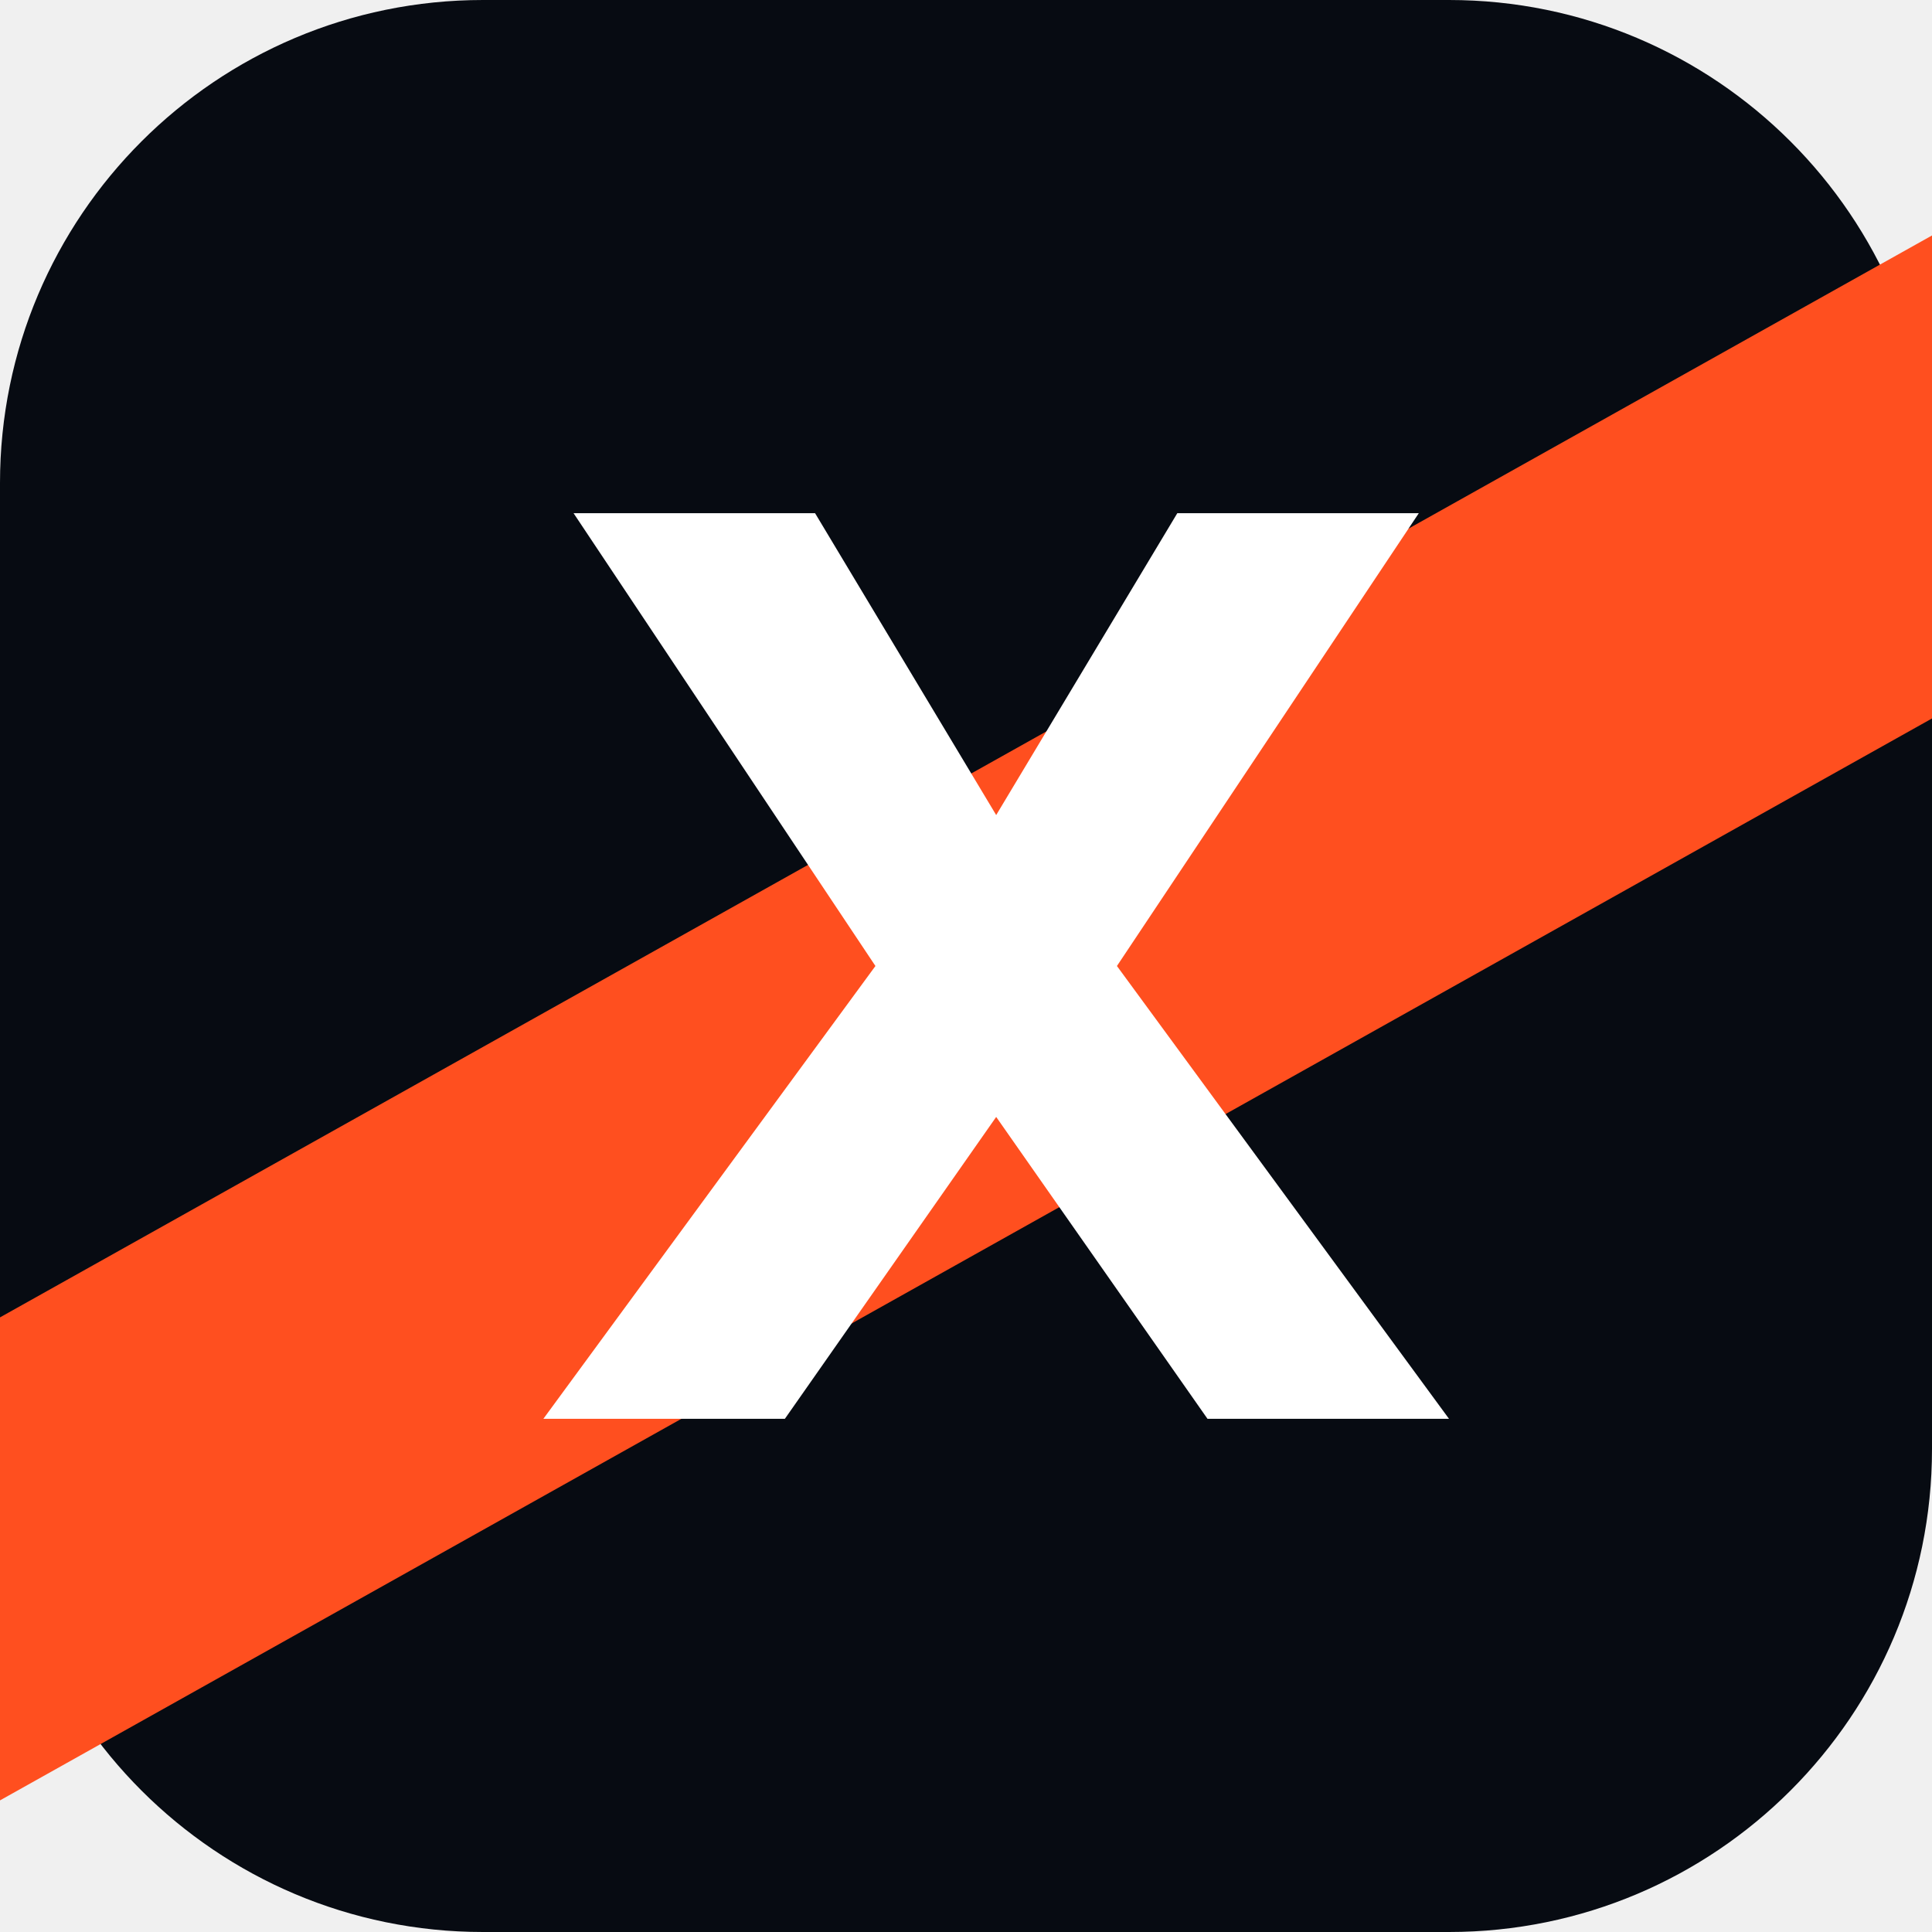
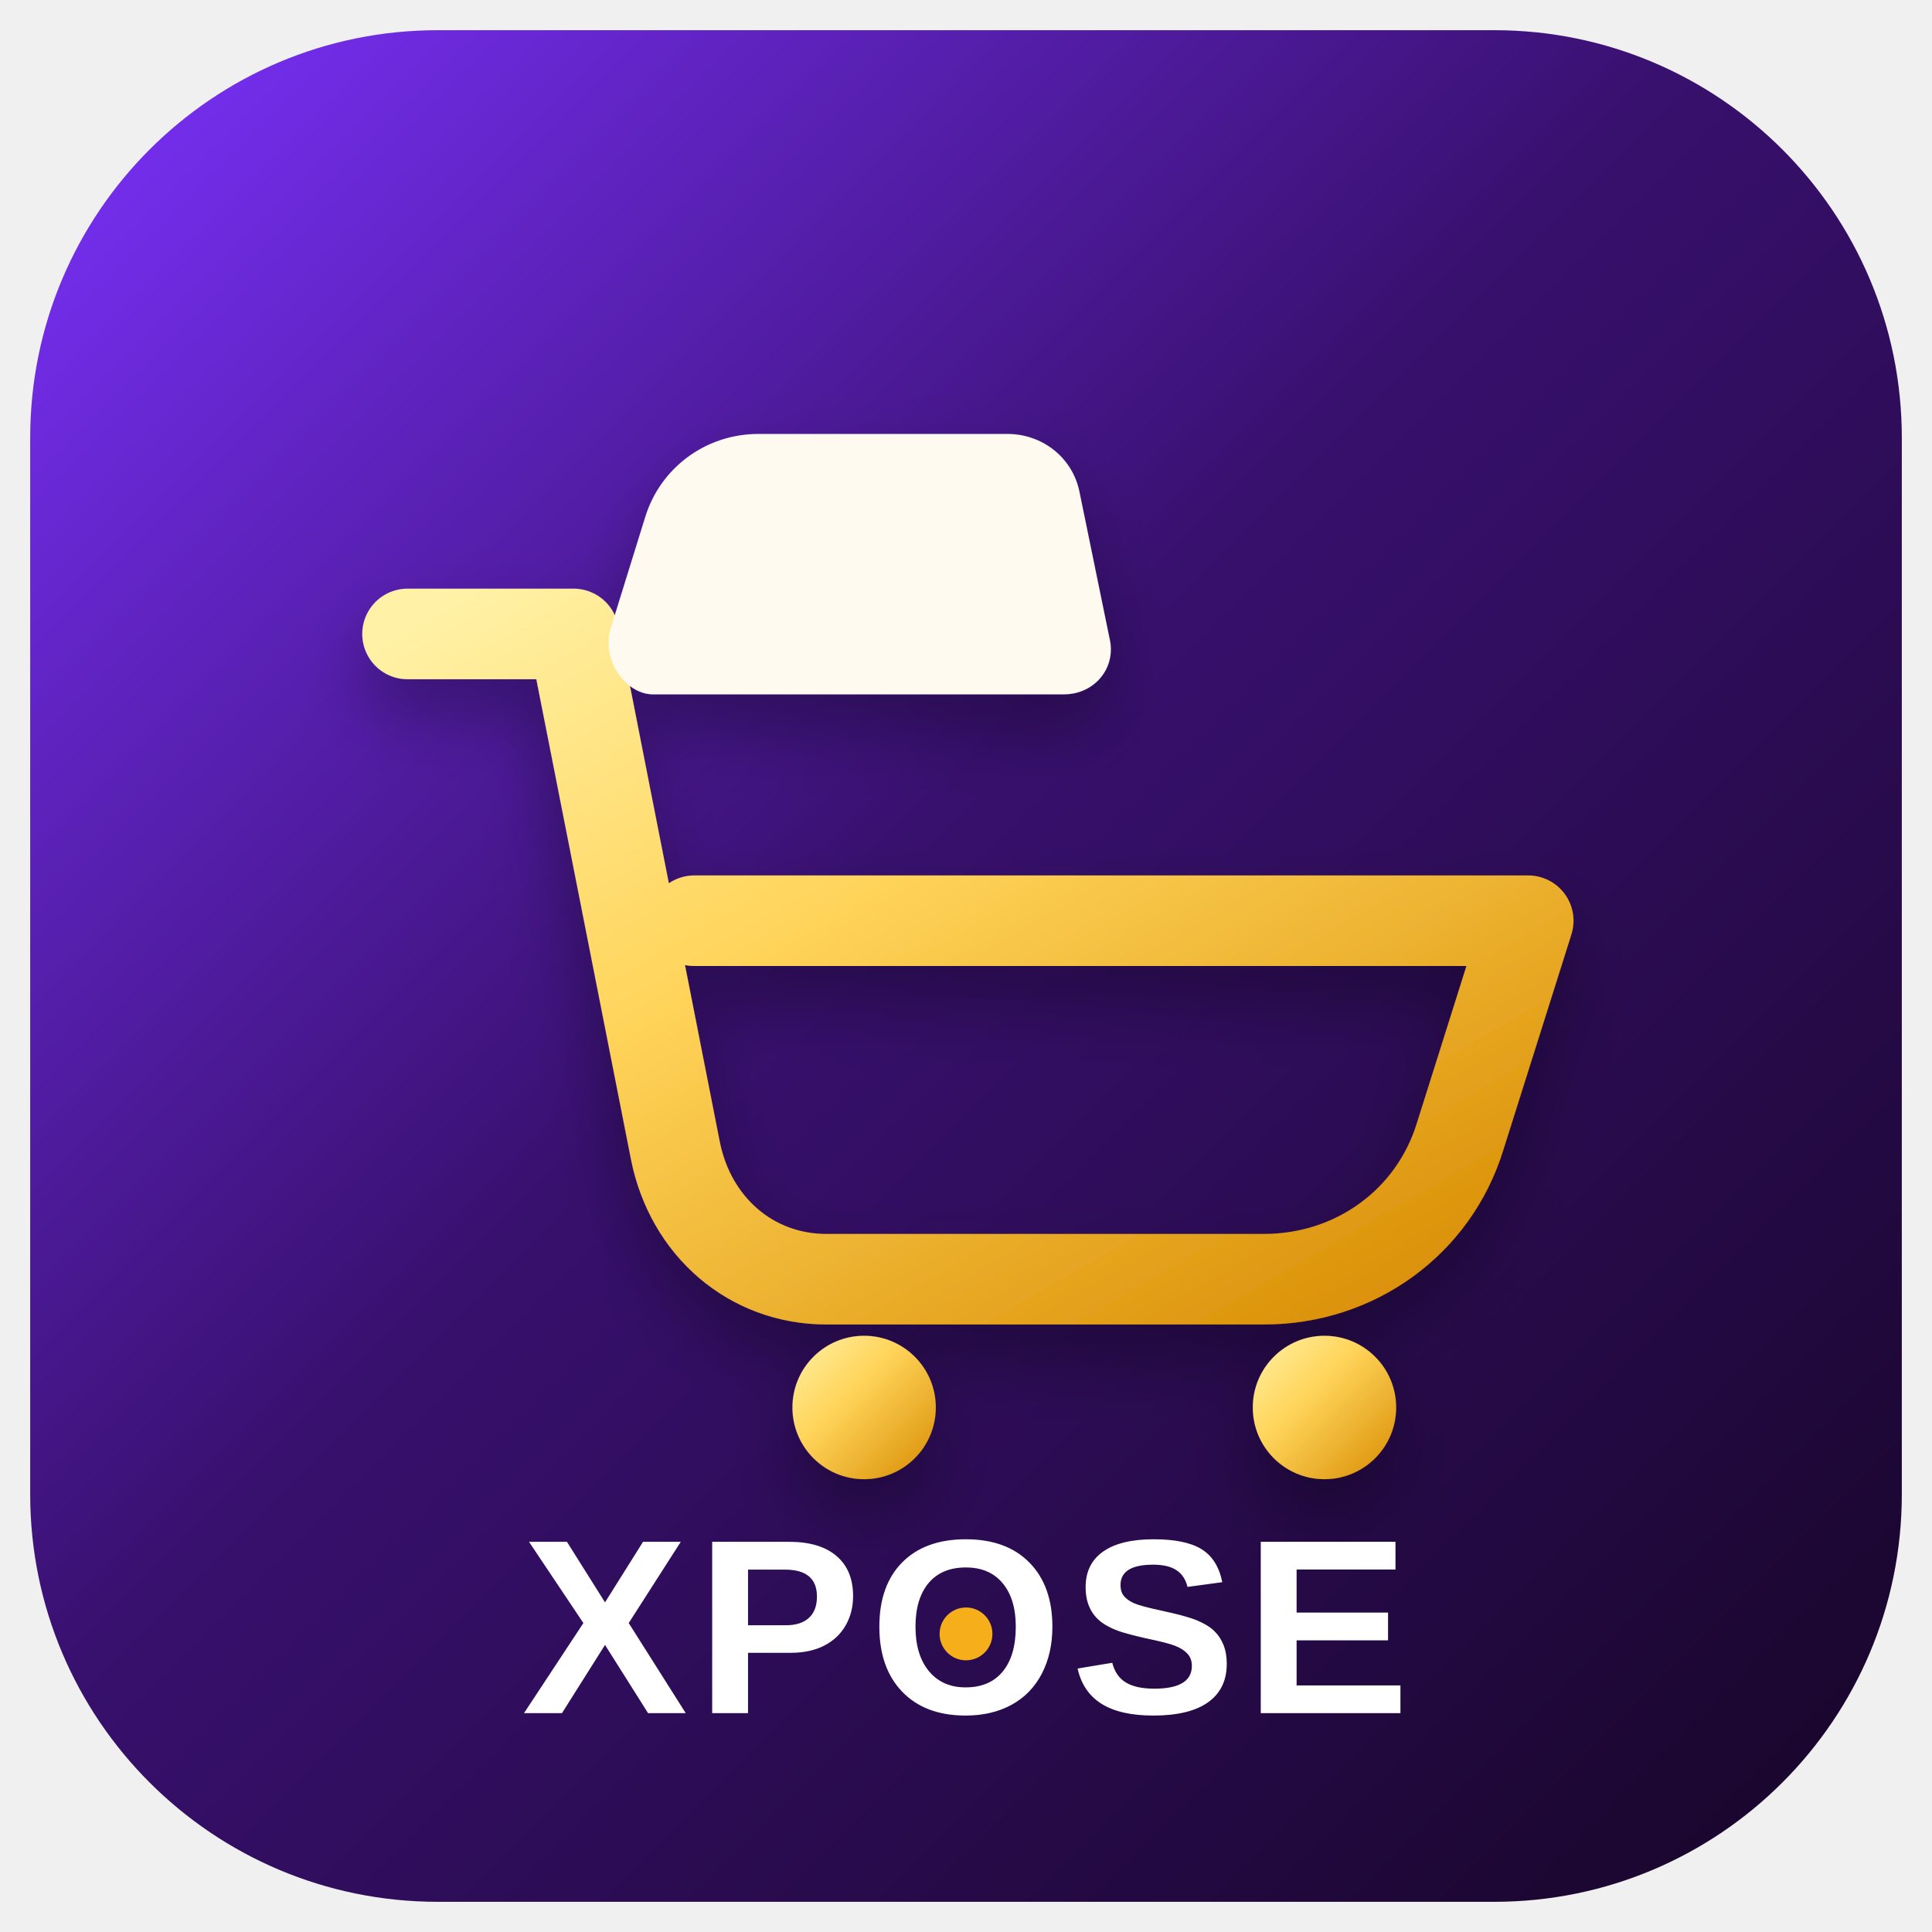
- <svg xmlns="http://www.w3.org/2000/svg" viewBox="0 0 64 64" role="img" aria-label="XPOSE Distributors">
-   <rect width="64" height="64" rx="16" fill="#070b12" />
-   <path d="M-6 47 69 5v16L-6 63z" fill="#ff4f1f" />
-   <path d="M19 17h8l6 10 6-10h8L37 32l11 15h-8l-7-10-7 10h-8l11-15z" fill="#fff" />
+ <svg xmlns="http://www.w3.org/2000/svg" viewBox="0 0 512 512" role="img" aria-label="XPOSE Distributors">
+   <defs>
+     <linearGradient id="bg" x1="0" y1="0" x2="1" y2="1">
+       <stop offset="0" stop-color="#7d32ff" />
+       <stop offset="0.45" stop-color="#38106e" />
+       <stop offset="1" stop-color="#160526" />
+     </linearGradient>
+     <linearGradient id="gold" x1="0" y1="0" x2="1" y2="1">
+       <stop offset="0" stop-color="#fff1a5" />
+       <stop offset="0.4" stop-color="#ffd45a" />
+       <stop offset="1" stop-color="#d88b00" />
+     </linearGradient>
+     <filter id="shadow" x="-30%" y="-30%" width="160%" height="160%">
+       <feDropShadow dx="0" dy="10" stdDeviation="9" flood-color="#000" flood-opacity="0.3" />
+     </filter>
+   </defs>
+   <rect x="8" y="8" width="496" height="496" rx="108" fill="url(#bg)" />
+   <g filter="url(#shadow)">
+     <path d="M108 168h44l27 137c4 20 20 34 40 34h116c24 0 45-15 52-38l18-57H184" fill="none" stroke="url(#gold)" stroke-width="24" stroke-linecap="round" stroke-linejoin="round" />
+     <path d="M173 184h109c8 0 14-7 12-15l-8-39c-2-9-10-15-19-15h-66c-14 0-26 9-30 22l-9 29c-3 9 4 18 11 18z" fill="#fffaf0" />
+     <circle cx="229" cy="373" r="19" fill="url(#gold)" />
+     <circle cx="351" cy="373" r="19" fill="url(#gold)" />
+   </g>
+   <text x="256" y="454" text-anchor="middle" font-family="Arial,sans-serif" font-size="66" font-weight="800" letter-spacing="2" fill="#fff">XPOSE</text>
+   <circle cx="256" cy="433" r="7" fill="#f7ae1b" />
</svg>
